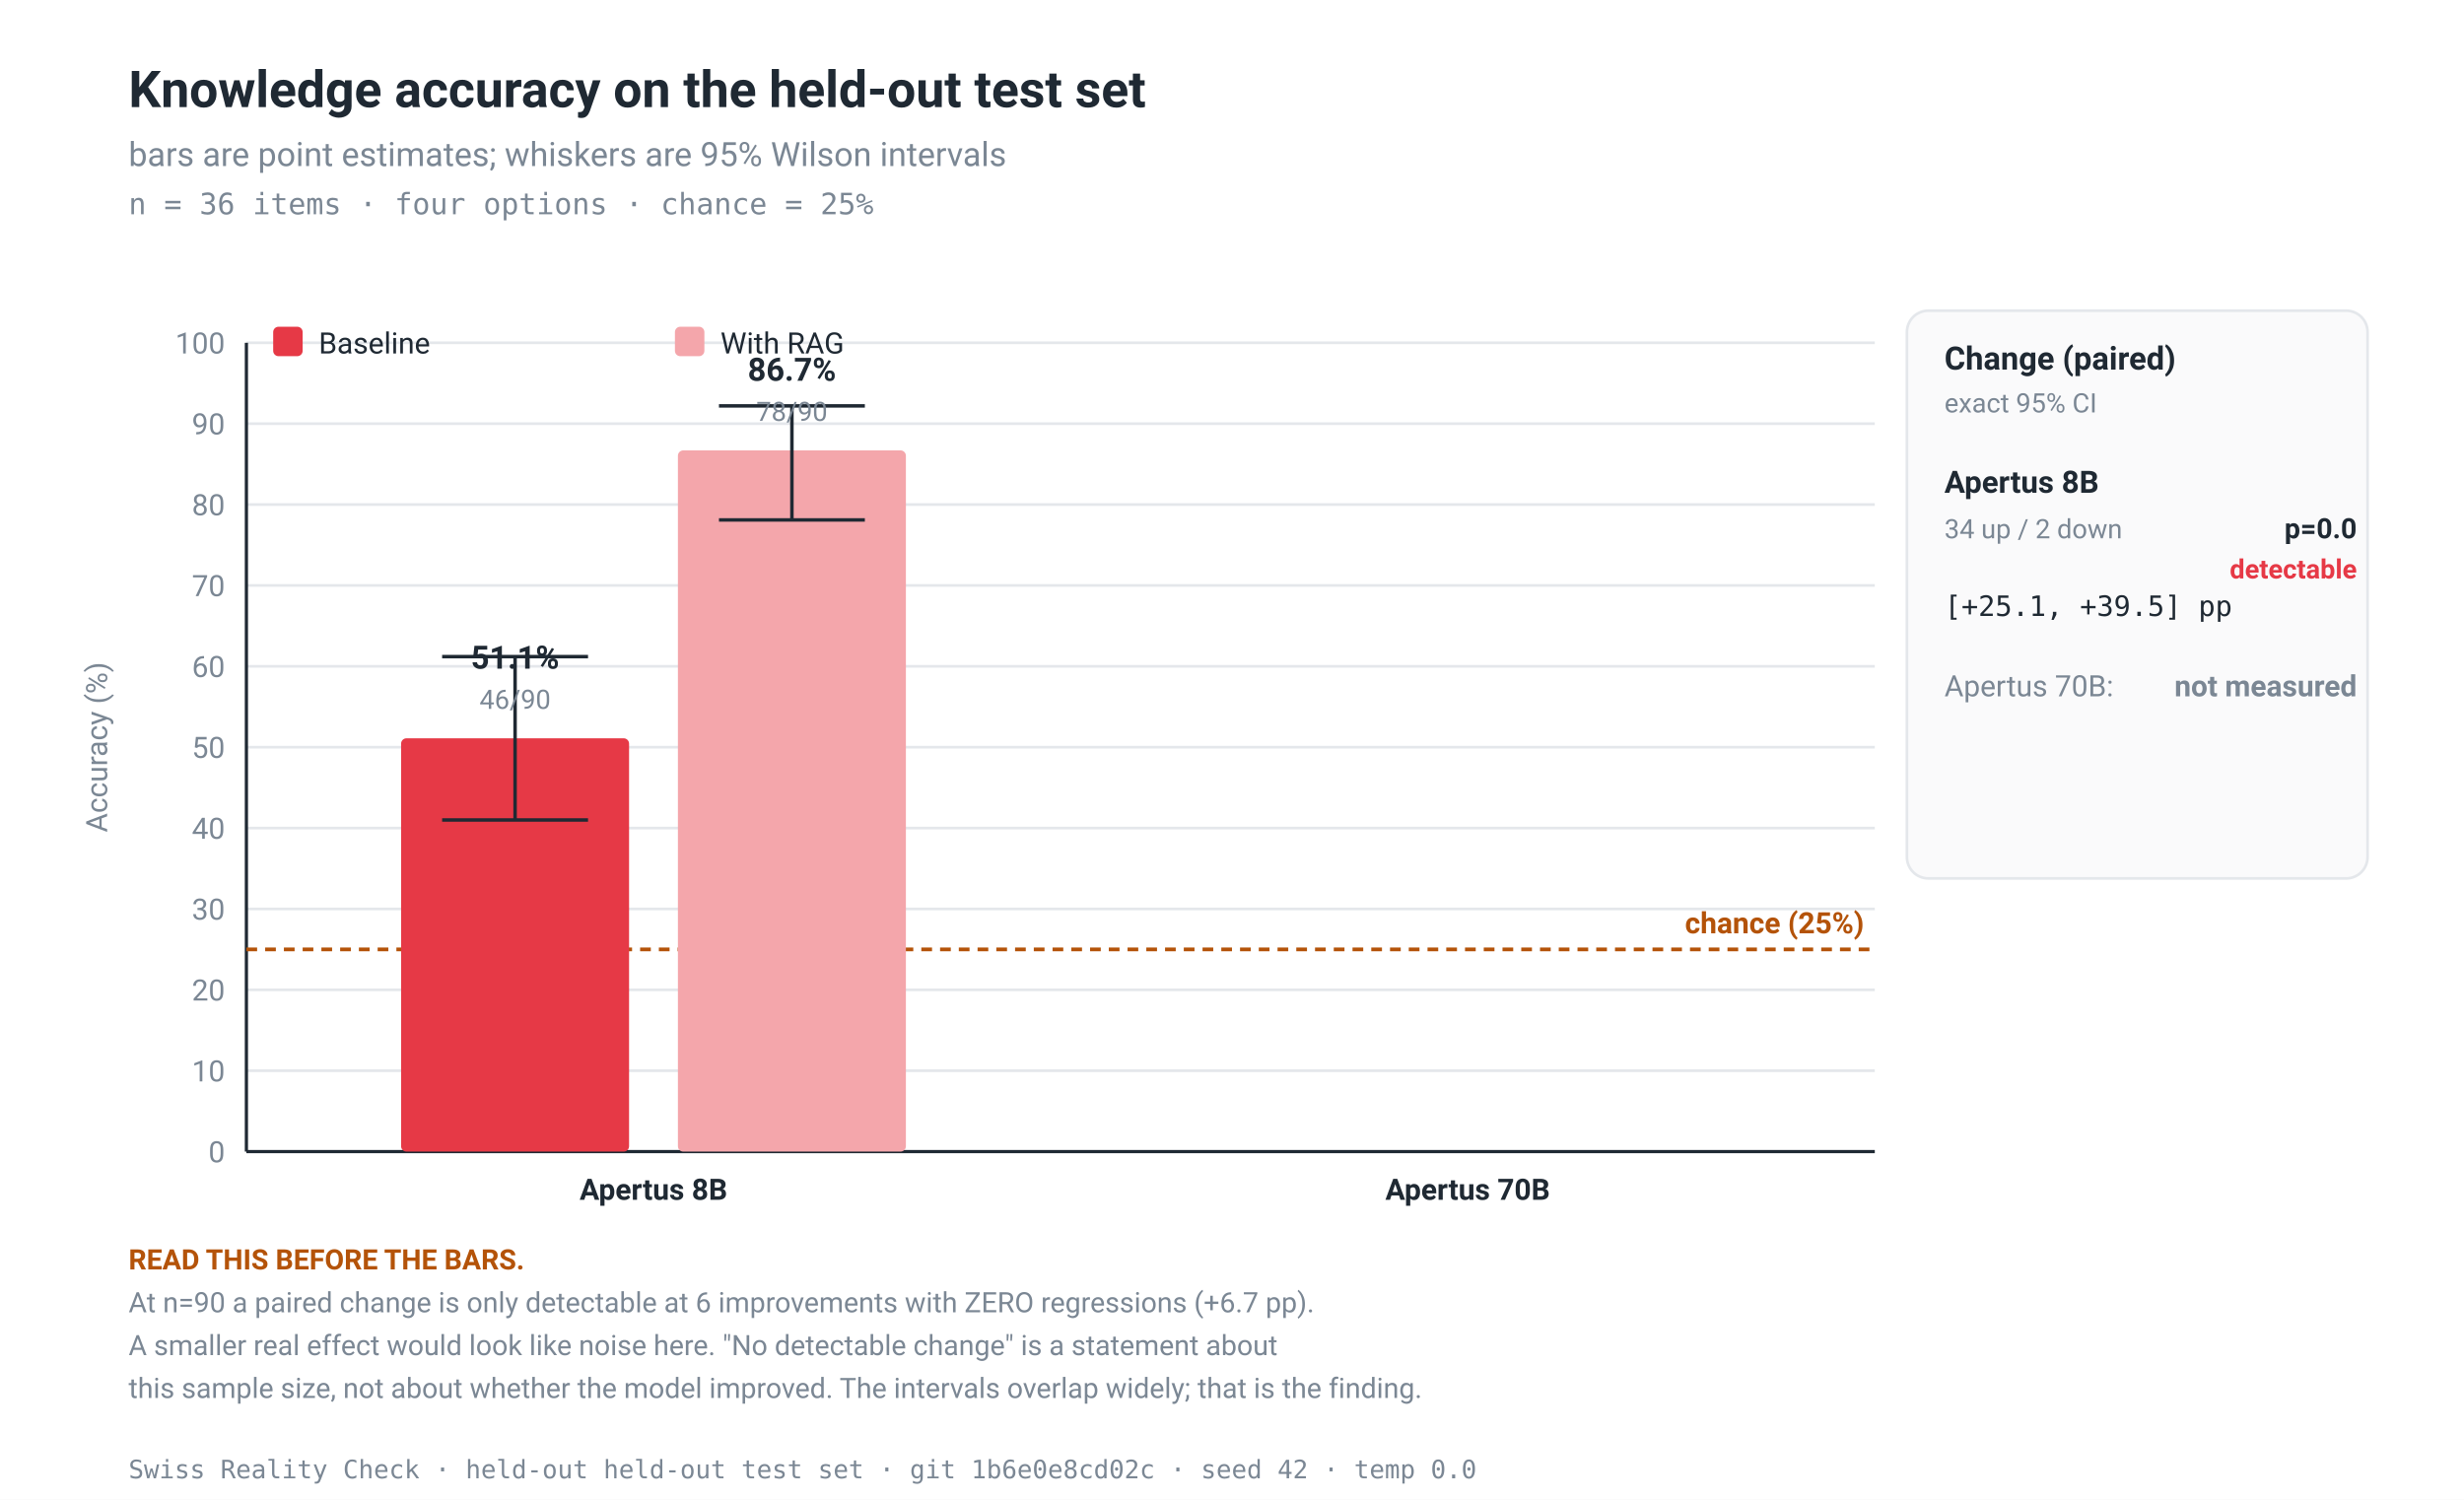
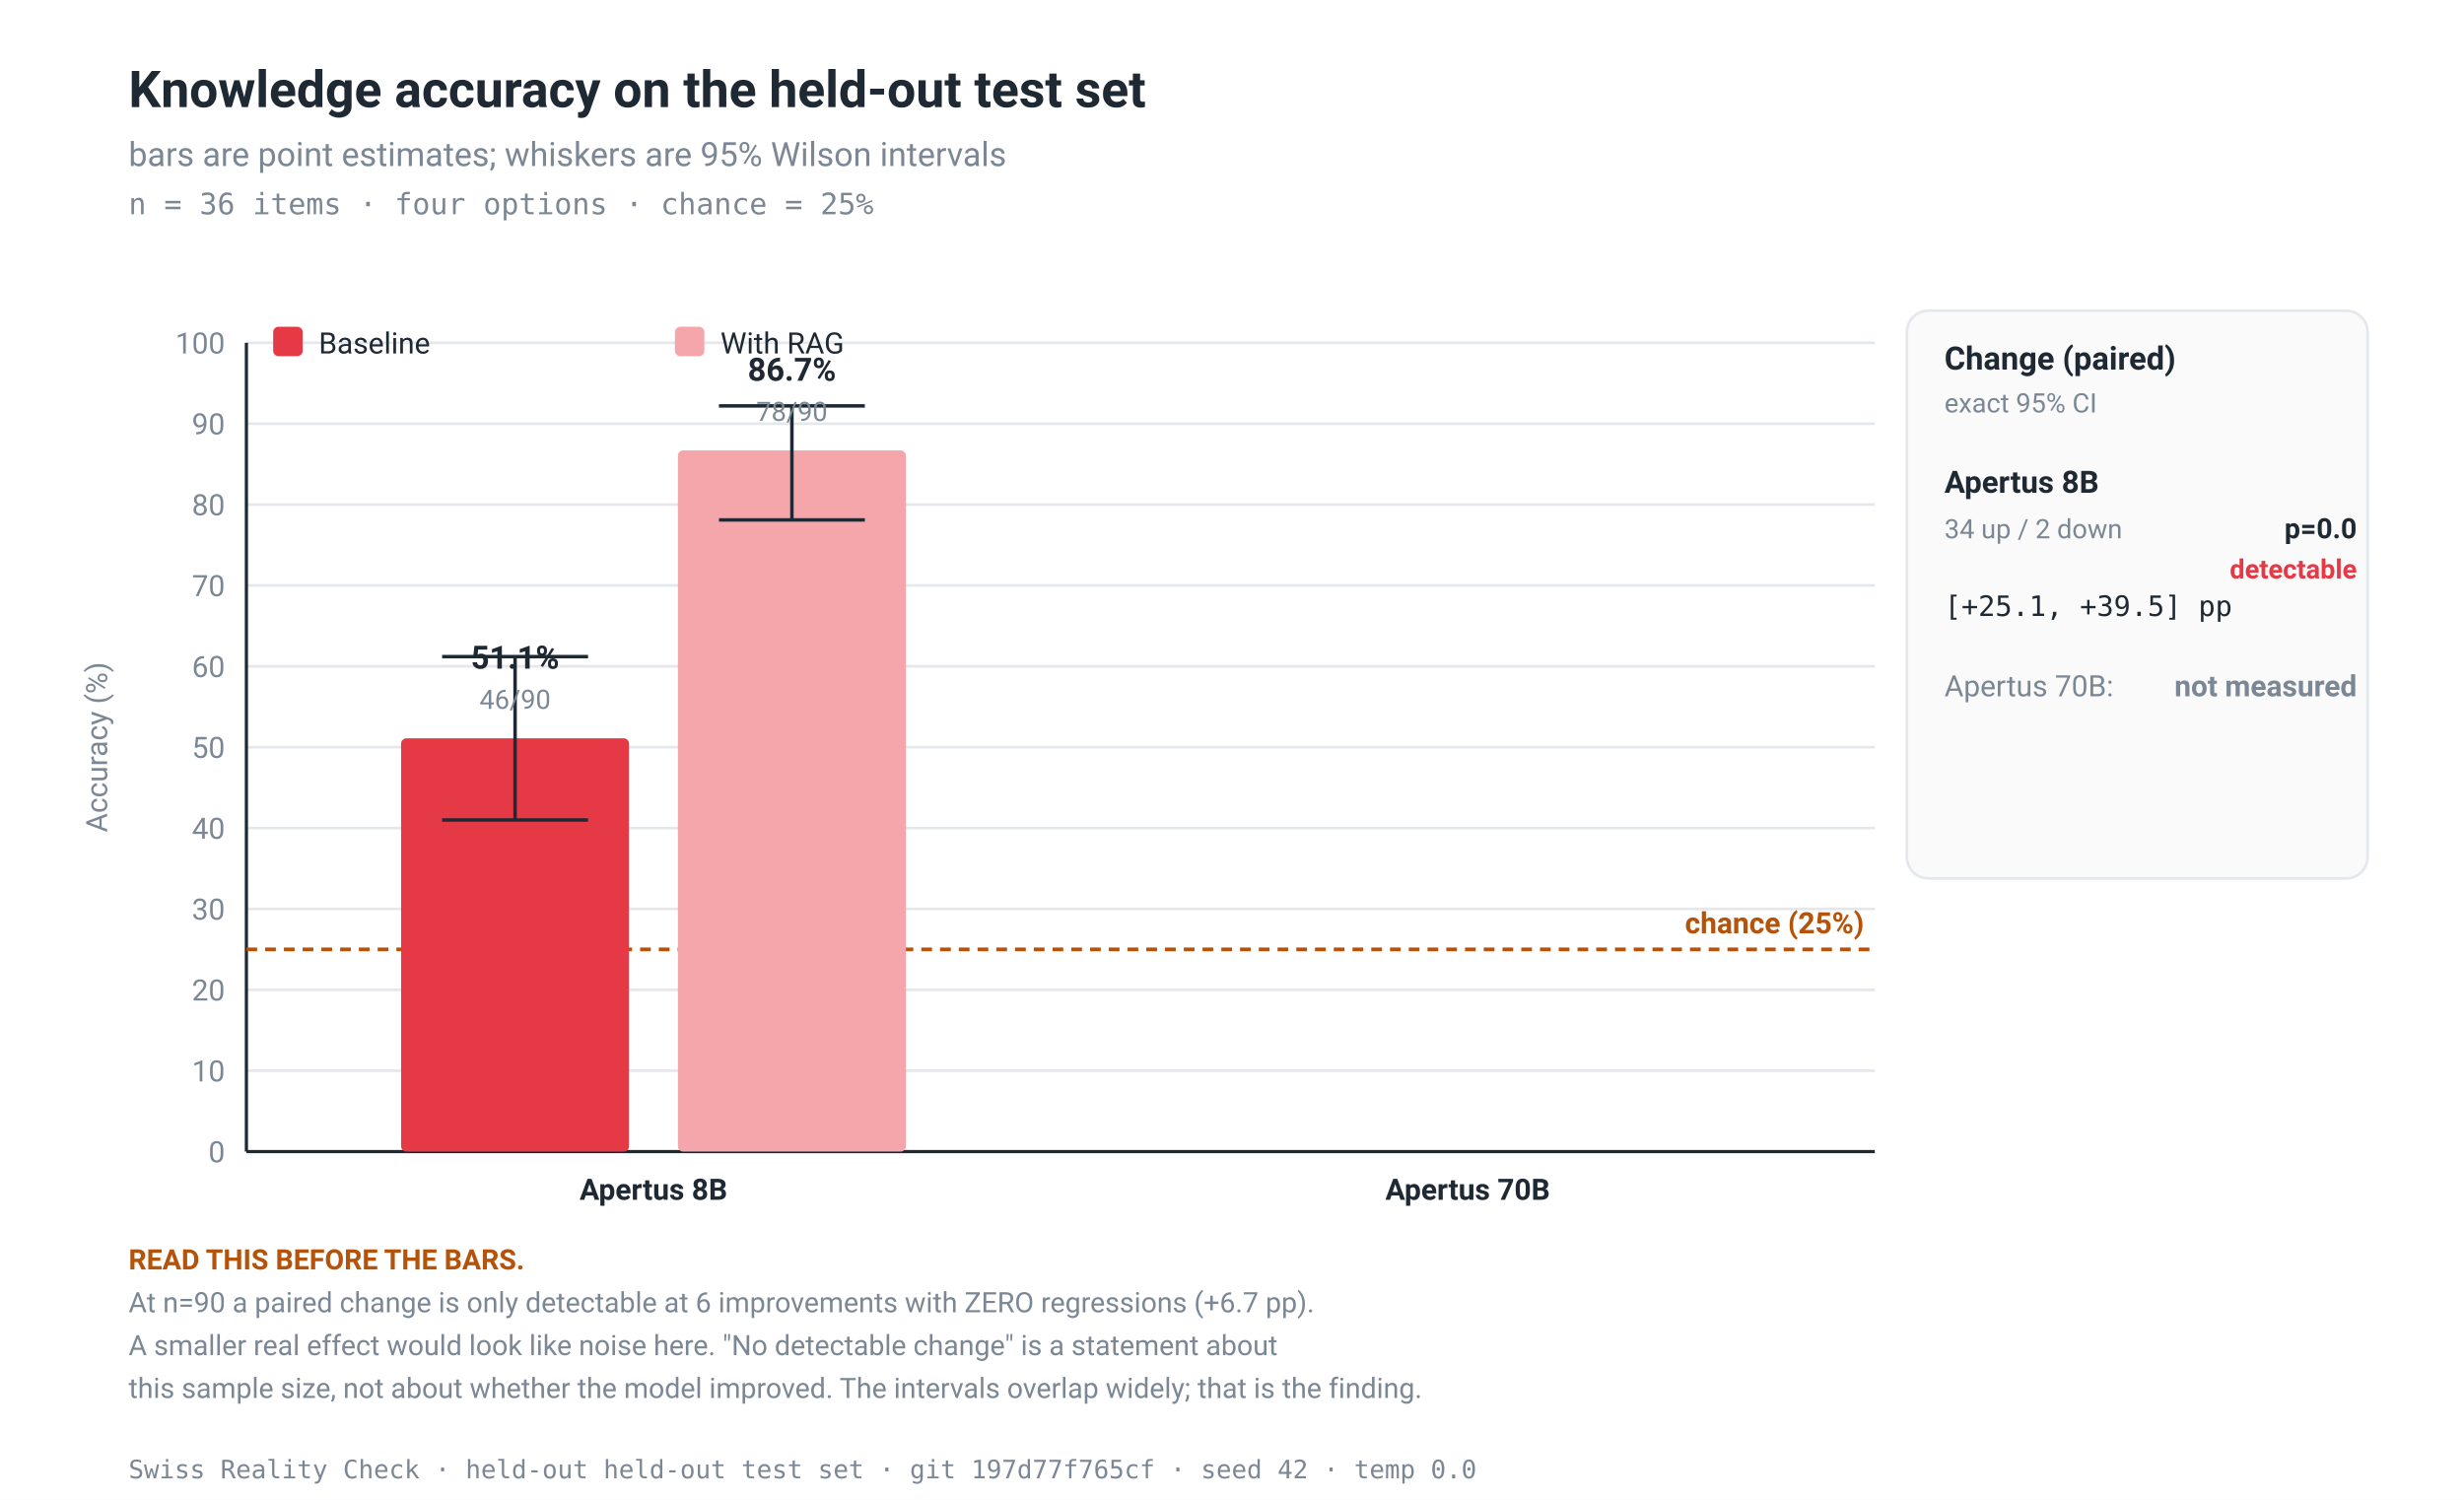
<svg xmlns="http://www.w3.org/2000/svg" width="920" height="560" viewBox="0 0 920 560" role="img" aria-labelledby="t" font-family="ui-sans-serif, -apple-system, 'Segoe UI', Roboto, 'Helvetica Neue', Arial, sans-serif">
  <rect width="920" height="560" fill="#FFFFFF" />
  <text x="48.00" y="40.00" font-family="ui-sans-serif, -apple-system, 'Segoe UI', Roboto, 'Helvetica Neue', Arial, sans-serif" font-size="19" fill="#1F2933" font-weight="bold" text-anchor="start" opacity="1.0" font-style="">Knowledge accuracy on the held-out test set</text>
  <text x="48.00" y="62.00" font-family="ui-sans-serif, -apple-system, 'Segoe UI', Roboto, 'Helvetica Neue', Arial, sans-serif" font-size="12.5" fill="#7B8794" font-weight="normal" text-anchor="start" opacity="1.0" font-style="">bars are point estimates; whiskers are 95% Wilson intervals</text>
  <text x="48.00" y="80.00" font-family="ui-monospace, SFMono-Regular, Menlo, Consolas, monospace" font-size="11" fill="#7B8794" font-weight="normal" text-anchor="start" opacity="1.0" font-style="">n = 36 items · four options · chance = 25%</text>
  <line x1="92.00" y1="430.00" x2="700.00" y2="430.00" stroke="#E4E7EB" stroke-width="1" stroke-linecap="butt" />
  <text x="84.00" y="434.00" font-family="ui-sans-serif, -apple-system, 'Segoe UI', Roboto, 'Helvetica Neue', Arial, sans-serif" font-size="11" fill="#7B8794" font-weight="normal" text-anchor="end" opacity="1.0" font-style="">0</text>
  <line x1="92.00" y1="399.80" x2="700.00" y2="399.80" stroke="#E4E7EB" stroke-width="1" stroke-linecap="butt" />
  <text x="84.00" y="403.80" font-family="ui-sans-serif, -apple-system, 'Segoe UI', Roboto, 'Helvetica Neue', Arial, sans-serif" font-size="11" fill="#7B8794" font-weight="normal" text-anchor="end" opacity="1.0" font-style="">10</text>
  <line x1="92.00" y1="369.60" x2="700.00" y2="369.60" stroke="#E4E7EB" stroke-width="1" stroke-linecap="butt" />
  <text x="84.00" y="373.60" font-family="ui-sans-serif, -apple-system, 'Segoe UI', Roboto, 'Helvetica Neue', Arial, sans-serif" font-size="11" fill="#7B8794" font-weight="normal" text-anchor="end" opacity="1.0" font-style="">20</text>
  <line x1="92.00" y1="339.40" x2="700.00" y2="339.40" stroke="#E4E7EB" stroke-width="1" stroke-linecap="butt" />
  <text x="84.00" y="343.40" font-family="ui-sans-serif, -apple-system, 'Segoe UI', Roboto, 'Helvetica Neue', Arial, sans-serif" font-size="11" fill="#7B8794" font-weight="normal" text-anchor="end" opacity="1.0" font-style="">30</text>
  <line x1="92.00" y1="309.20" x2="700.00" y2="309.20" stroke="#E4E7EB" stroke-width="1" stroke-linecap="butt" />
  <text x="84.00" y="313.20" font-family="ui-sans-serif, -apple-system, 'Segoe UI', Roboto, 'Helvetica Neue', Arial, sans-serif" font-size="11" fill="#7B8794" font-weight="normal" text-anchor="end" opacity="1.0" font-style="">40</text>
  <line x1="92.00" y1="279.00" x2="700.00" y2="279.00" stroke="#E4E7EB" stroke-width="1" stroke-linecap="butt" />
  <text x="84.00" y="283.00" font-family="ui-sans-serif, -apple-system, 'Segoe UI', Roboto, 'Helvetica Neue', Arial, sans-serif" font-size="11" fill="#7B8794" font-weight="normal" text-anchor="end" opacity="1.0" font-style="">50</text>
  <line x1="92.00" y1="248.80" x2="700.00" y2="248.80" stroke="#E4E7EB" stroke-width="1" stroke-linecap="butt" />
  <text x="84.00" y="252.80" font-family="ui-sans-serif, -apple-system, 'Segoe UI', Roboto, 'Helvetica Neue', Arial, sans-serif" font-size="11" fill="#7B8794" font-weight="normal" text-anchor="end" opacity="1.0" font-style="">60</text>
  <line x1="92.00" y1="218.60" x2="700.00" y2="218.60" stroke="#E4E7EB" stroke-width="1" stroke-linecap="butt" />
  <text x="84.00" y="222.60" font-family="ui-sans-serif, -apple-system, 'Segoe UI', Roboto, 'Helvetica Neue', Arial, sans-serif" font-size="11" fill="#7B8794" font-weight="normal" text-anchor="end" opacity="1.0" font-style="">70</text>
  <line x1="92.00" y1="188.40" x2="700.00" y2="188.40" stroke="#E4E7EB" stroke-width="1" stroke-linecap="butt" />
  <text x="84.00" y="192.40" font-family="ui-sans-serif, -apple-system, 'Segoe UI', Roboto, 'Helvetica Neue', Arial, sans-serif" font-size="11" fill="#7B8794" font-weight="normal" text-anchor="end" opacity="1.0" font-style="">80</text>
  <line x1="92.00" y1="158.20" x2="700.00" y2="158.20" stroke="#E4E7EB" stroke-width="1" stroke-linecap="butt" />
  <text x="84.00" y="162.20" font-family="ui-sans-serif, -apple-system, 'Segoe UI', Roboto, 'Helvetica Neue', Arial, sans-serif" font-size="11" fill="#7B8794" font-weight="normal" text-anchor="end" opacity="1.0" font-style="">90</text>
  <line x1="92.00" y1="128.00" x2="700.00" y2="128.00" stroke="#E4E7EB" stroke-width="1" stroke-linecap="butt" />
  <text x="84.00" y="132.00" font-family="ui-sans-serif, -apple-system, 'Segoe UI', Roboto, 'Helvetica Neue', Arial, sans-serif" font-size="11" fill="#7B8794" font-weight="normal" text-anchor="end" opacity="1.0" font-style="">100</text>
  <line x1="92.00" y1="128.00" x2="92.00" y2="430.00" stroke="#1F2933" stroke-width="1.2" stroke-linecap="butt" />
  <line x1="92.00" y1="430.00" x2="700.00" y2="430.00" stroke="#1F2933" stroke-width="1.2" stroke-linecap="butt" />
  <text x="40.00" y="279.00" font-family="ui-sans-serif, -apple-system, 'Segoe UI', Roboto, 'Helvetica Neue', Arial, sans-serif" font-size="11" fill="#7B8794" font-weight="normal" text-anchor="middle" transform="rotate(-90 40.00 279.00)">Accuracy (%)</text>
  <line x1="92.00" y1="354.50" x2="700.00" y2="354.50" stroke="#B45309" stroke-width="1.4" stroke-linecap="butt" stroke-dasharray="4 3" />
  <text x="696.00" y="348.50" font-family="ui-sans-serif, -apple-system, 'Segoe UI', Roboto, 'Helvetica Neue', Arial, sans-serif" font-size="11" fill="#B45309" font-weight="bold" text-anchor="end" opacity="1.0" font-style="">chance (25%)</text>
  <rect x="149.76" y="275.68" width="85.12" height="154.32" rx="2" fill="#E63946" stroke="none" stroke-width="1.4" opacity="1.0" />
  <line x1="192.32" y1="245.18" x2="192.32" y2="306.18" stroke="#1F2933" stroke-width="1.3" stroke-linecap="butt" />
  <line x1="165.08" y1="245.18" x2="219.56" y2="245.18" stroke="#1F2933" stroke-width="1.3" stroke-linecap="butt" />
  <line x1="165.08" y1="306.18" x2="219.56" y2="306.18" stroke="#1F2933" stroke-width="1.3" stroke-linecap="butt" />
  <text x="192.32" y="249.68" font-family="ui-sans-serif, -apple-system, 'Segoe UI', Roboto, 'Helvetica Neue', Arial, sans-serif" font-size="12" fill="#1F2933" font-weight="bold" text-anchor="middle" opacity="1.0" font-style="">51.1%</text>
  <text x="192.32" y="264.68" font-family="ui-sans-serif, -apple-system, 'Segoe UI', Roboto, 'Helvetica Neue', Arial, sans-serif" font-size="10" fill="#7B8794" font-weight="normal" text-anchor="middle" opacity="1.0" font-style="">46/90</text>
  <rect x="253.12" y="168.17" width="85.12" height="261.83" rx="2" fill="#F4A6AB" stroke="none" stroke-width="1.4" opacity="1.0" />
  <line x1="295.68" y1="151.56" x2="295.68" y2="194.14" stroke="#1F2933" stroke-width="1.3" stroke-linecap="butt" />
  <line x1="268.44" y1="151.56" x2="322.92" y2="151.56" stroke="#1F2933" stroke-width="1.3" stroke-linecap="butt" />
  <line x1="268.44" y1="194.14" x2="322.92" y2="194.14" stroke="#1F2933" stroke-width="1.3" stroke-linecap="butt" />
  <text x="295.68" y="142.17" font-family="ui-sans-serif, -apple-system, 'Segoe UI', Roboto, 'Helvetica Neue', Arial, sans-serif" font-size="12" fill="#1F2933" font-weight="bold" text-anchor="middle" opacity="1.0" font-style="">86.7%</text>
  <text x="295.68" y="157.17" font-family="ui-sans-serif, -apple-system, 'Segoe UI', Roboto, 'Helvetica Neue', Arial, sans-serif" font-size="10" fill="#7B8794" font-weight="normal" text-anchor="middle" opacity="1.0" font-style="">78/90</text>
  <text x="244.00" y="448.00" font-family="ui-sans-serif, -apple-system, 'Segoe UI', Roboto, 'Helvetica Neue', Arial, sans-serif" font-size="11" fill="#1F2933" font-weight="bold" text-anchor="middle" opacity="1.0" font-style="">Apertus 8B</text>
  <text x="548.00" y="448.00" font-family="ui-sans-serif, -apple-system, 'Segoe UI', Roboto, 'Helvetica Neue', Arial, sans-serif" font-size="11" fill="#1F2933" font-weight="bold" text-anchor="middle" opacity="1.0" font-style="">Apertus 70B</text>
  <rect x="102.00" y="122.00" width="11.00" height="11.00" rx="2" fill="#E63946" stroke="none" stroke-width="1" opacity="1.0" />
  <text x="119.00" y="132.00" font-family="ui-sans-serif, -apple-system, 'Segoe UI', Roboto, 'Helvetica Neue', Arial, sans-serif" font-size="11" fill="#1F2933" font-weight="normal" text-anchor="start" opacity="1.0" font-style="">Baseline</text>
  <rect x="252.00" y="122.00" width="11.00" height="11.00" rx="2" fill="#F4A6AB" stroke="none" stroke-width="1" opacity="1.0" />
  <text x="269.00" y="132.00" font-family="ui-sans-serif, -apple-system, 'Segoe UI', Roboto, 'Helvetica Neue', Arial, sans-serif" font-size="11" fill="#1F2933" font-weight="normal" text-anchor="start" opacity="1.0" font-style="">With RAG</text>
  <rect x="712.00" y="116.00" width="172.00" height="212.00" rx="8" fill="#FAFAFB" stroke="#E4E7EB" stroke-width="1" opacity="1.0" />
  <text x="726.00" y="138.00" font-family="ui-sans-serif, -apple-system, 'Segoe UI', Roboto, 'Helvetica Neue', Arial, sans-serif" font-size="12" fill="#1F2933" font-weight="bold" text-anchor="start" opacity="1.0" font-style="">Change (paired)</text>
  <text x="726.00" y="154.00" font-family="ui-sans-serif, -apple-system, 'Segoe UI', Roboto, 'Helvetica Neue', Arial, sans-serif" font-size="10" fill="#7B8794" font-weight="normal" text-anchor="start" opacity="1.0" font-style="">exact 95% CI</text>
  <text x="726.00" y="184.00" font-family="ui-sans-serif, -apple-system, 'Segoe UI', Roboto, 'Helvetica Neue', Arial, sans-serif" font-size="11.5" fill="#1F2933" font-weight="bold" text-anchor="start" opacity="1.0" font-style="">Apertus 8B</text>
  <text x="726.00" y="201.00" font-family="ui-sans-serif, -apple-system, 'Segoe UI', Roboto, 'Helvetica Neue', Arial, sans-serif" font-size="10" fill="#7B8794" font-weight="normal" text-anchor="start" opacity="1.0" font-style="">34 up / 2 down</text>
  <text x="880.00" y="201.00" font-family="ui-sans-serif, -apple-system, 'Segoe UI', Roboto, 'Helvetica Neue', Arial, sans-serif" font-size="10.5" fill="#1F2933" font-weight="bold" text-anchor="end" opacity="1.0" font-style="">p=0.0</text>
  <text x="880.00" y="216.00" font-family="ui-sans-serif, -apple-system, 'Segoe UI', Roboto, 'Helvetica Neue', Arial, sans-serif" font-size="10" fill="#E63946" font-weight="bold" text-anchor="end" opacity="1.0" font-style="">detectable</text>
  <text x="726.00" y="230.00" font-family="ui-monospace, SFMono-Regular, Menlo, Consolas, monospace" font-size="10.5" fill="#1F2933" font-weight="normal" text-anchor="start" opacity="1.0" font-style="">[+25.1, +39.5] pp</text>
  <text x="726.00" y="260.00" font-family="ui-sans-serif, -apple-system, 'Segoe UI', Roboto, 'Helvetica Neue', Arial, sans-serif" font-size="11" fill="#7B8794" font-weight="normal" text-anchor="start" opacity="1.0" font-style="">Apertus 70B:</text>
  <text x="880.00" y="260.00" font-family="ui-sans-serif, -apple-system, 'Segoe UI', Roboto, 'Helvetica Neue', Arial, sans-serif" font-size="11" fill="#7B8794" font-weight="bold" text-anchor="end" opacity="1.0" font-style="">not measured</text>
  <text x="48.00" y="474.00" font-family="ui-sans-serif, -apple-system, 'Segoe UI', Roboto, 'Helvetica Neue', Arial, sans-serif" font-size="10.5" fill="#B45309" font-weight="bold" text-anchor="start" opacity="1.0" font-style="">READ THIS BEFORE THE BARS.</text>
  <text x="48.00" y="490.00" font-family="ui-sans-serif, -apple-system, 'Segoe UI', Roboto, 'Helvetica Neue', Arial, sans-serif" font-size="10.5" fill="#7B8794" font-weight="normal" text-anchor="start" opacity="1.0" font-style="">At n=90 a paired change is only detectable at 6 improvements with ZERO regressions (+6.7 pp).</text>
  <text x="48.00" y="506.00" font-family="ui-sans-serif, -apple-system, 'Segoe UI', Roboto, 'Helvetica Neue', Arial, sans-serif" font-size="10.5" fill="#7B8794" font-weight="normal" text-anchor="start" opacity="1.0" font-style="">A smaller real effect would look like noise here. "No detectable change" is a statement about</text>
  <text x="48.00" y="522.00" font-family="ui-sans-serif, -apple-system, 'Segoe UI', Roboto, 'Helvetica Neue', Arial, sans-serif" font-size="10.5" fill="#7B8794" font-weight="normal" text-anchor="start" opacity="1.0" font-style="">this sample size, not about whether the model improved. The intervals overlap widely; that is the finding.</text>
-   <text x="48.00" y="552.00" font-family="ui-monospace, SFMono-Regular, Menlo, Consolas, monospace" font-size="9.5" fill="#7B8794" font-weight="normal" text-anchor="start" opacity="1.0" font-style="">Swiss Reality Check · held-out held-out test set · git 1b6e0e8cd02c · seed 42 · temp 0.0</text>
+   <text x="48.00" y="552.00" font-family="ui-monospace, SFMono-Regular, Menlo, Consolas, monospace" font-size="9.5" fill="#7B8794" font-weight="normal" text-anchor="start" opacity="1.0" font-style="">Swiss Reality Check · held-out held-out test set · git 197d77f765cf · seed 42 · temp 0.0</text>
</svg>
